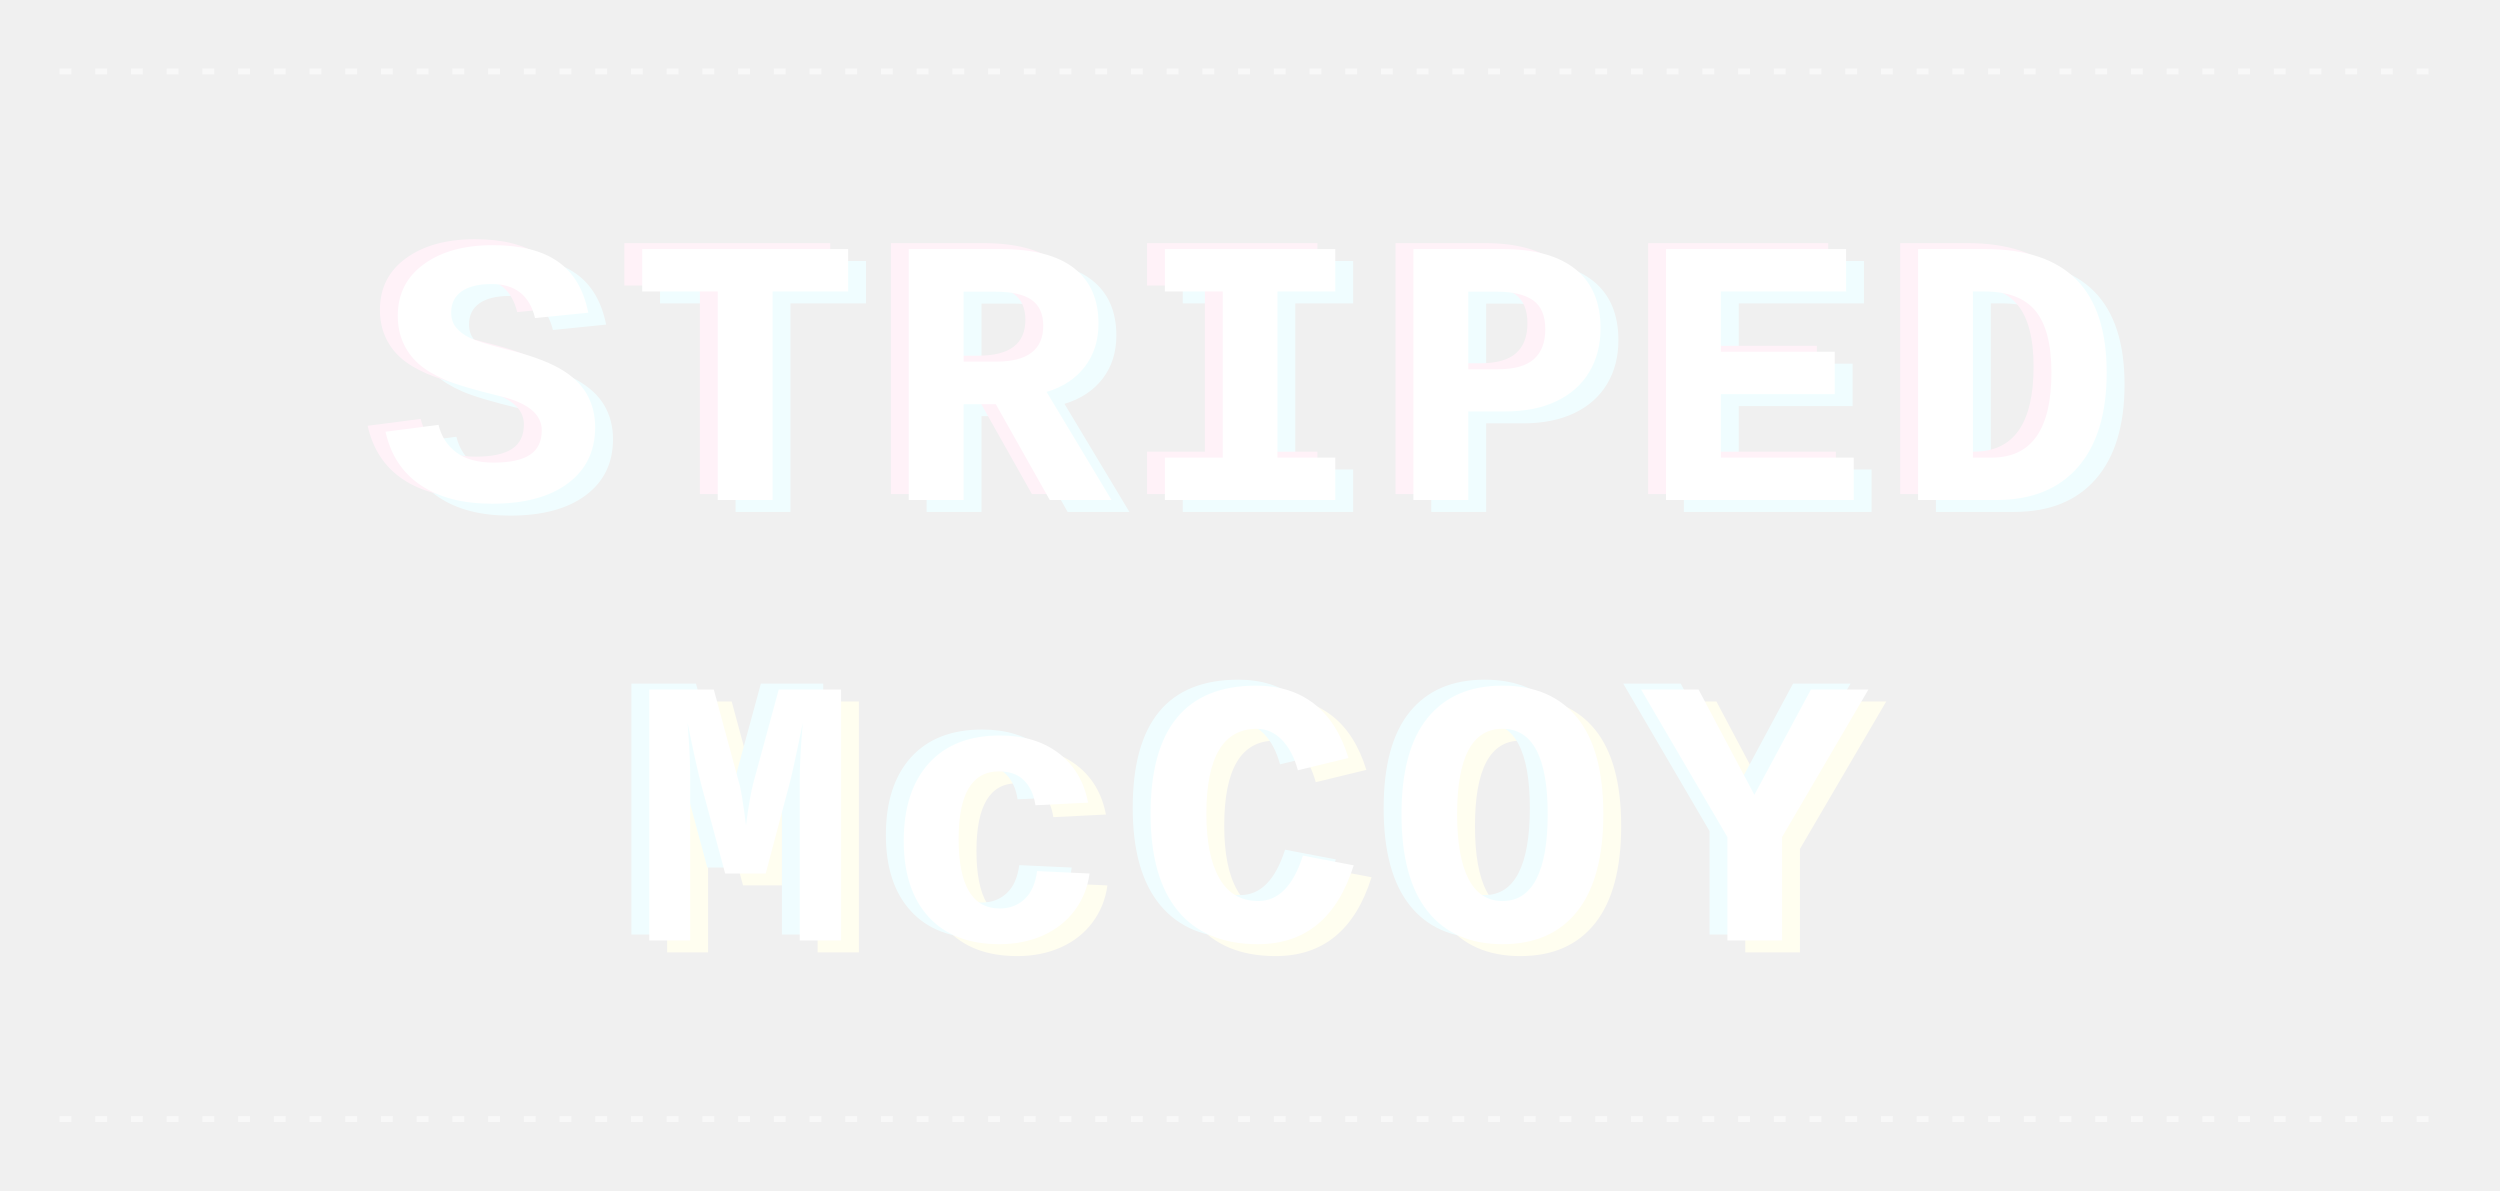
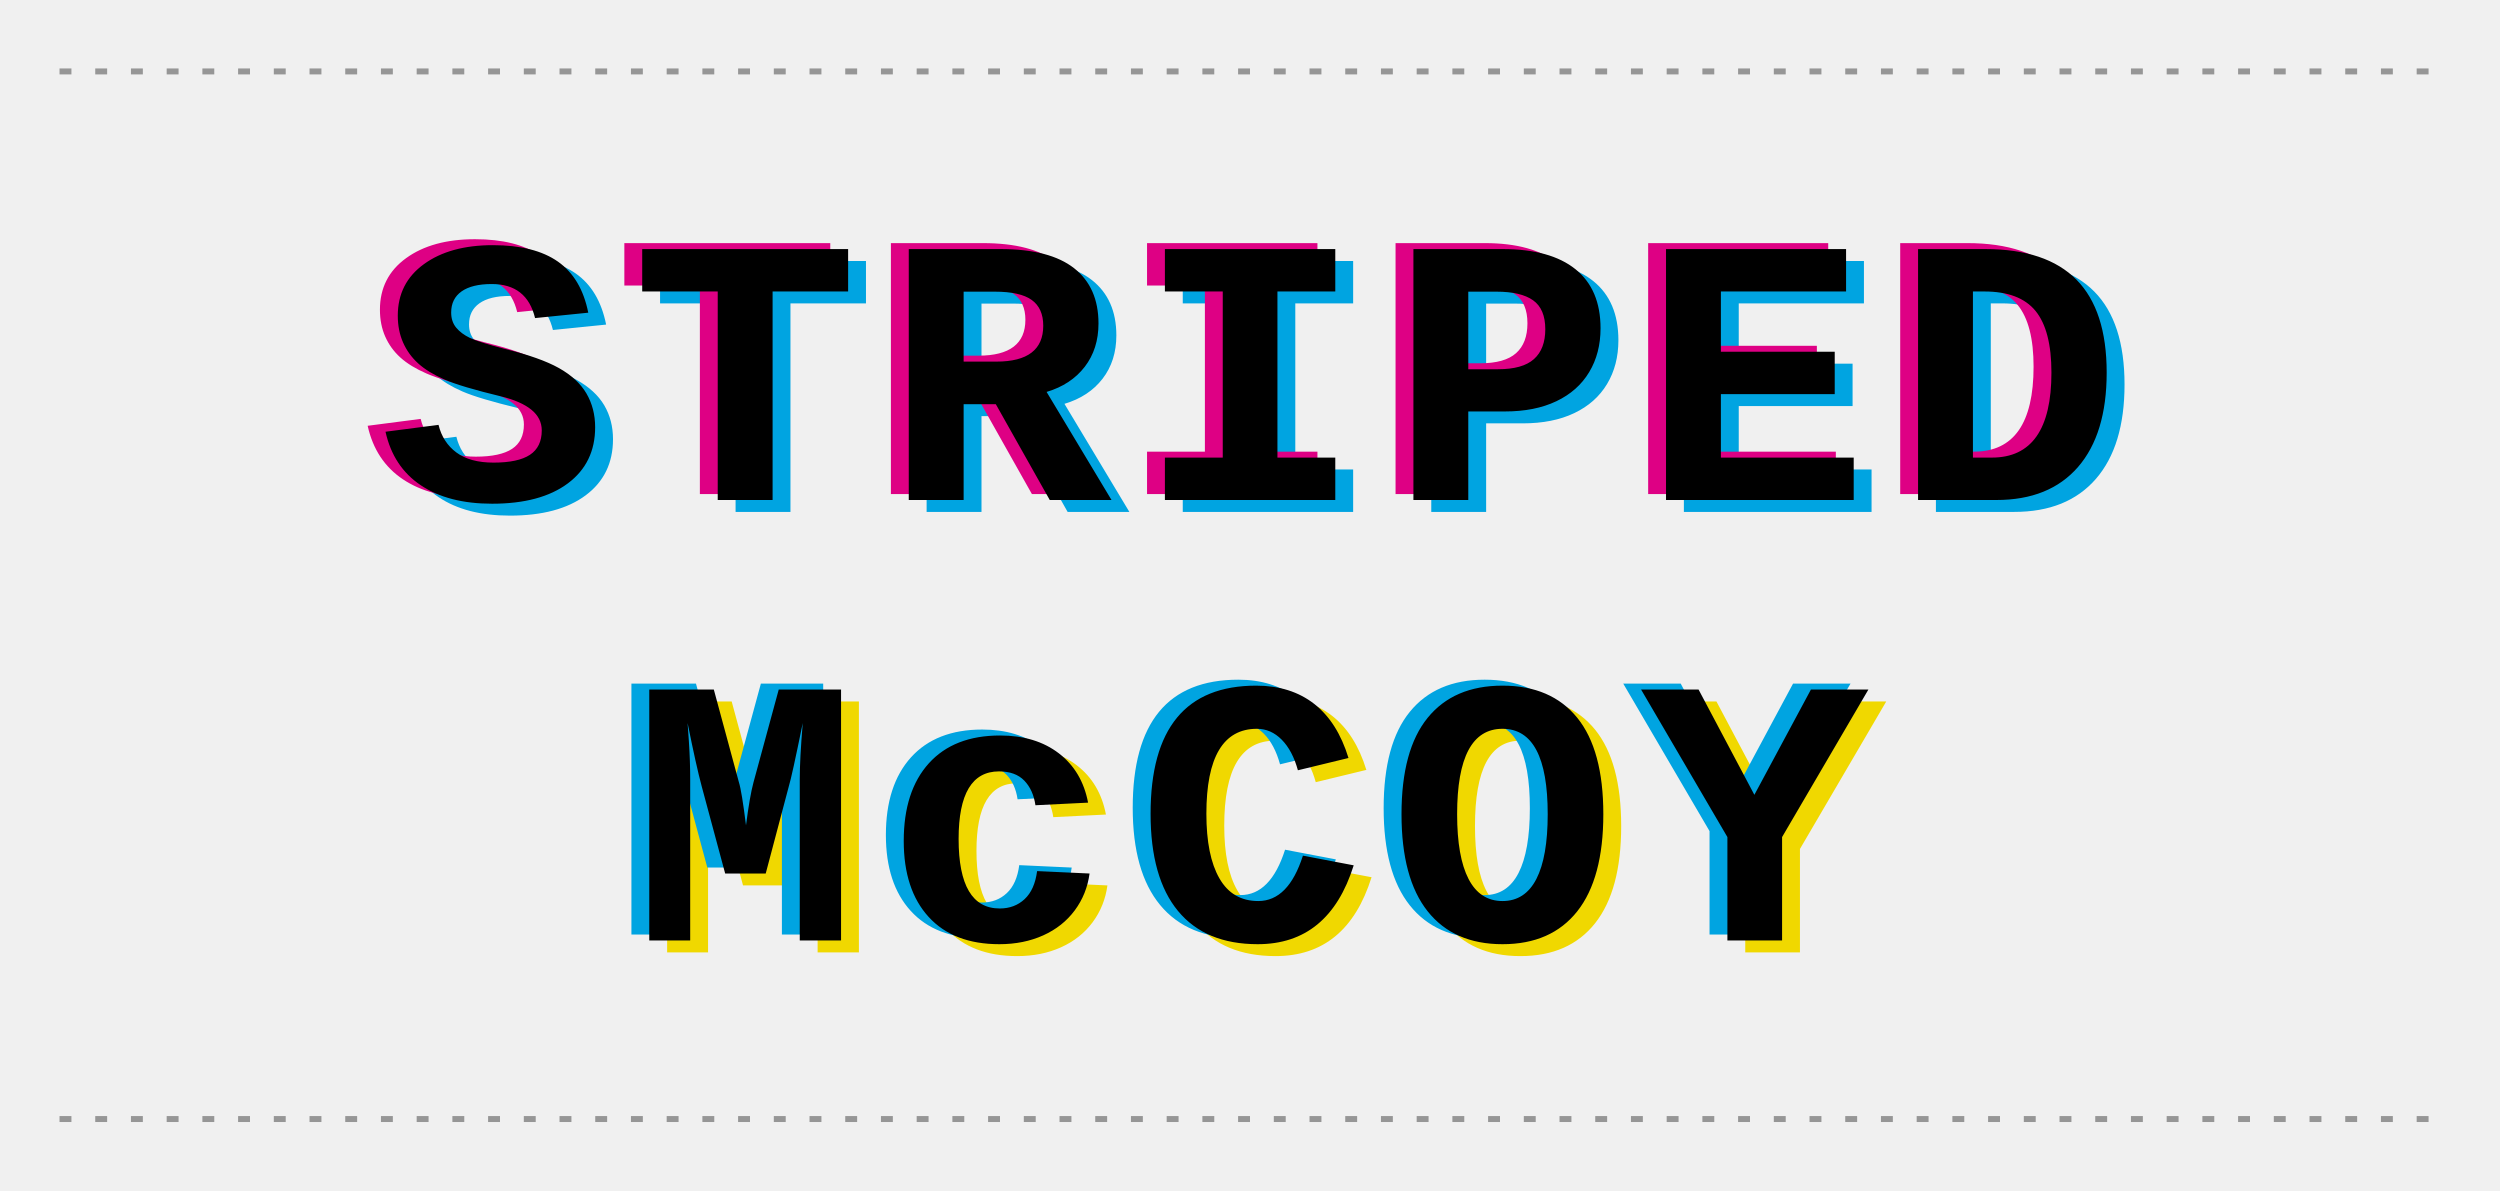
<svg xmlns="http://www.w3.org/2000/svg" viewBox="0 0 420 200" role="img" aria-label="Striped McCoy">
  <style>
    text { font-family: "Courier New", monospace; font-weight: 700; font-size: 64px; letter-spacing: 4px; }
-     .ln { stroke: #ffffff80; stroke-width: 1; stroke-dasharray: 2 4; }
+     .ln { stroke: #00000060; stroke-width: 1; stroke-dasharray: 2 4; }
  </style>
  <line class="ln" x1="10" y1="12" x2="410" y2="12" />
  <line class="ln" x1="10" y1="188" x2="410" y2="188" />
-   <g style="mix-blend-mode:screen">
-     <text x="213" y="86" text-anchor="middle" fill="#00e5ff">STRIPED</text>
-     <text x="207" y="83" text-anchor="middle" fill="#ff1f8f">STRIPED</text>
-     <text x="210" y="84" text-anchor="middle" fill="#ffffff">STRIPED</text>
+   <g style="mix-blend-mode:multiply">
+     <text x="213" y="86" text-anchor="middle" fill="#00aeef">STRIPED</text>
+     <text x="207" y="83" text-anchor="middle" fill="#ec008c">STRIPED</text>
+     <text x="210" y="84" text-anchor="middle" fill="#000000">STRIPED</text>
    <text x="213" y="160" text-anchor="middle" fill="#ffe600">McCOY</text>
-     <text x="207" y="157" text-anchor="middle" fill="#00e5ff">McCOY</text>
-     <text x="210" y="158" text-anchor="middle" fill="#ffffff">McCOY</text>
+     <text x="207" y="157" text-anchor="middle" fill="#00aeef">McCOY</text>
+     <text x="210" y="158" text-anchor="middle" fill="#000000">McCOY</text>
  </g>
</svg>
